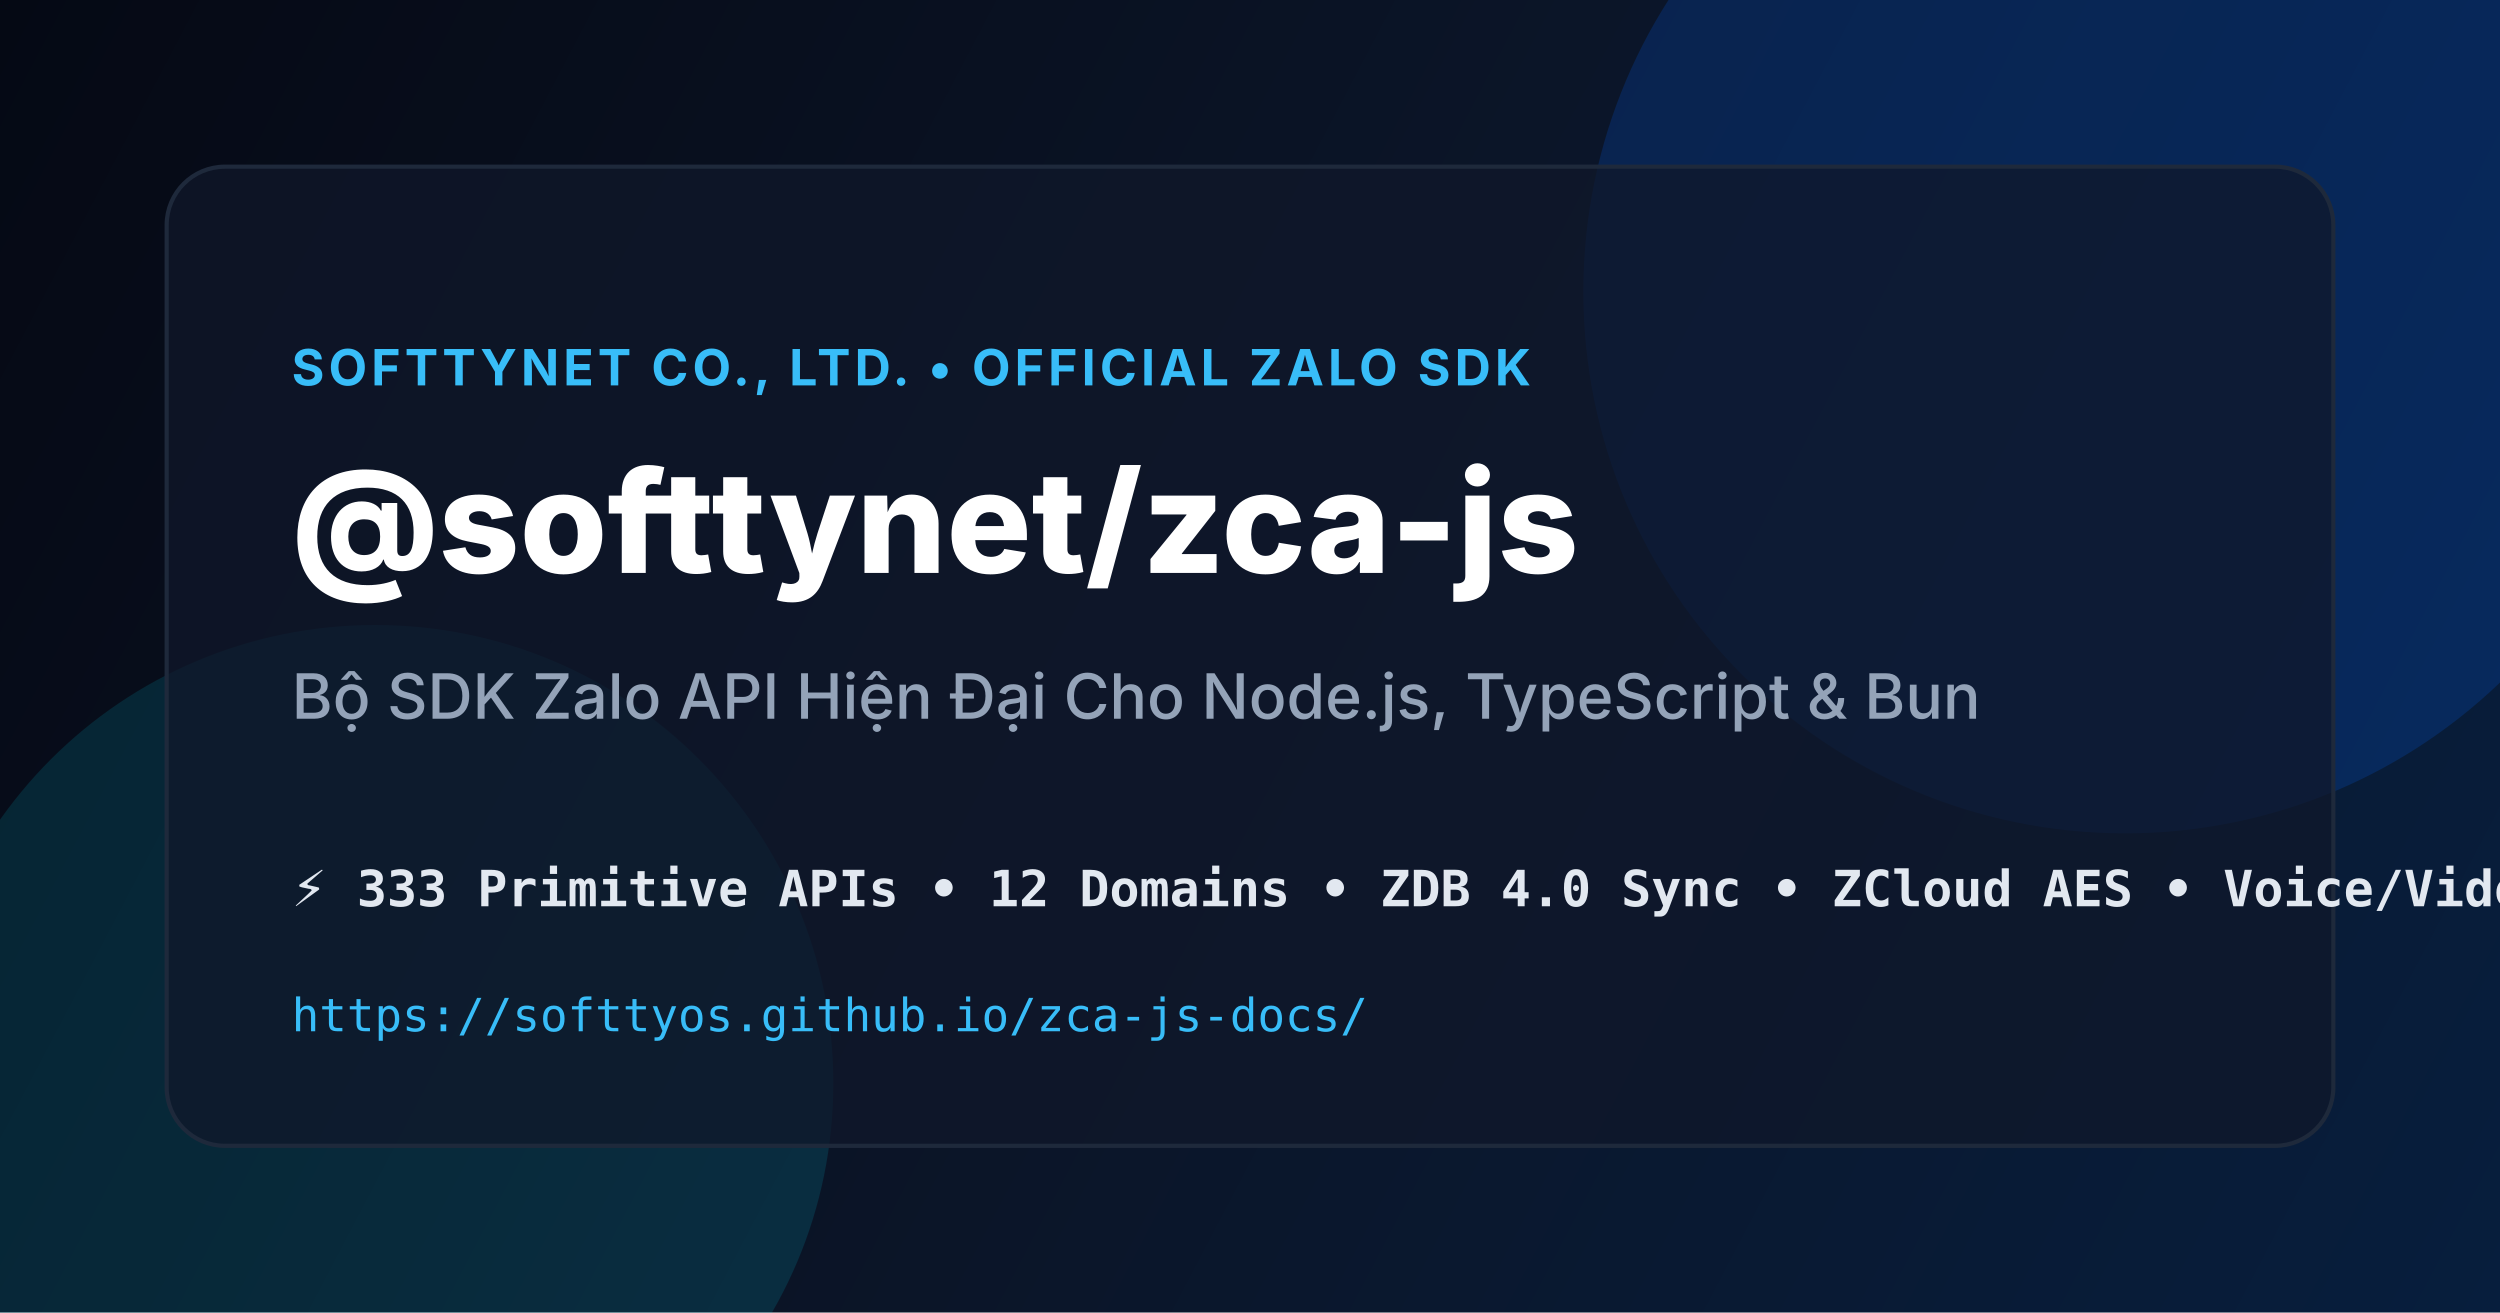
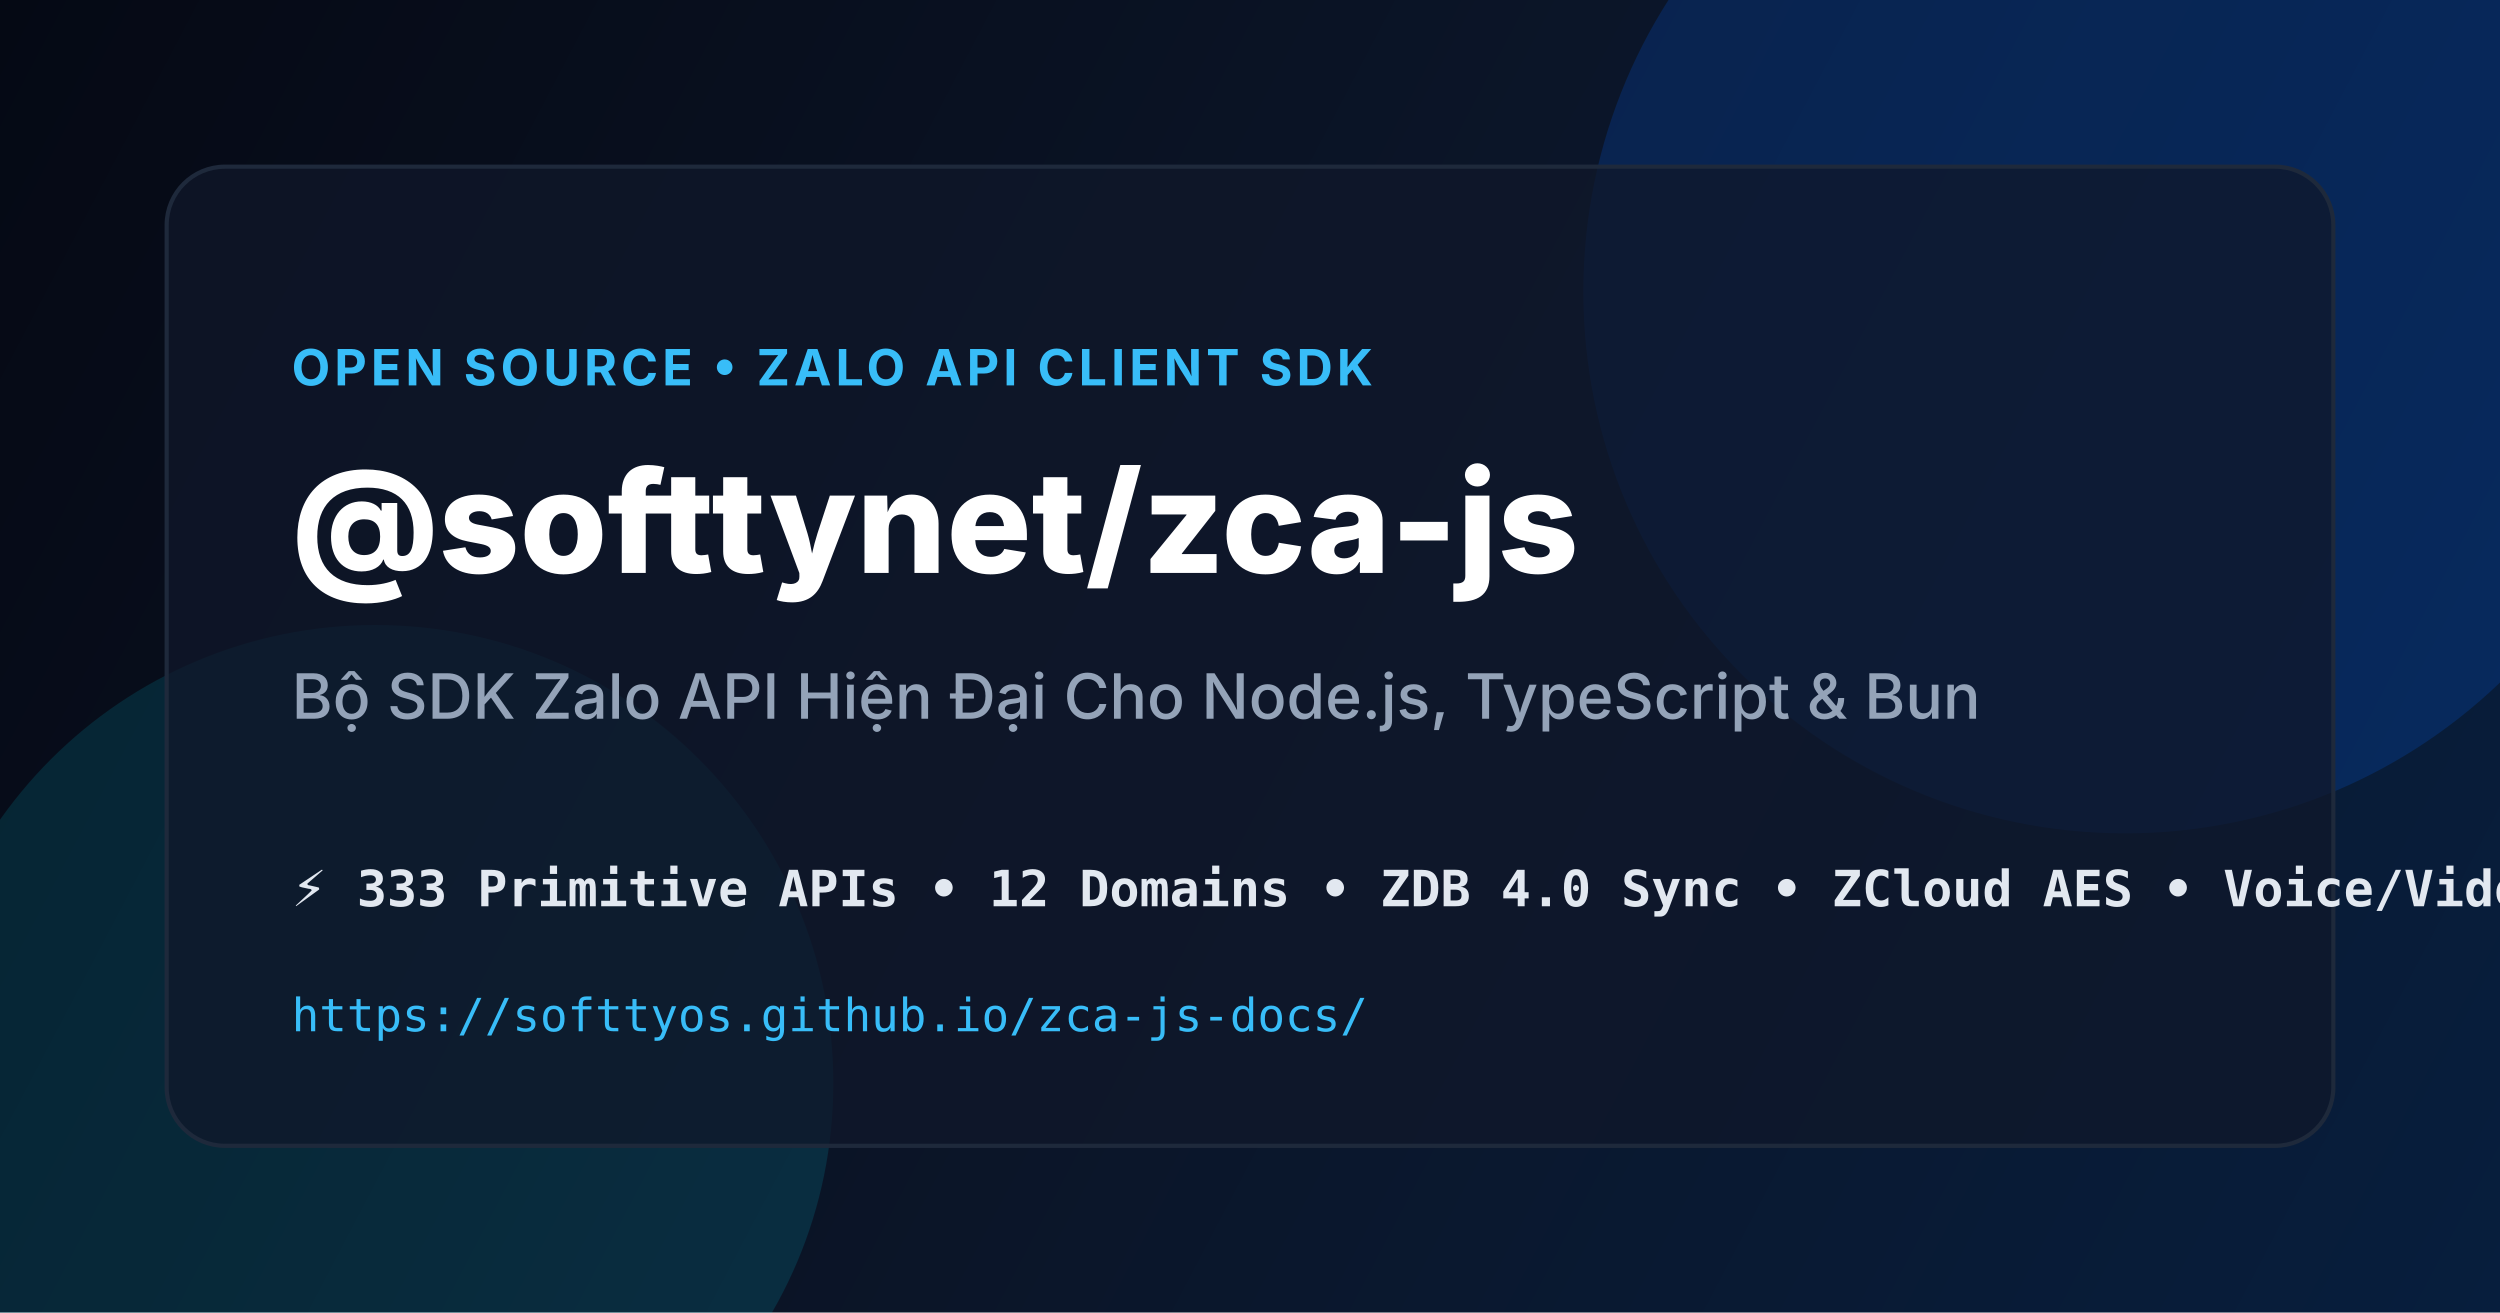
<svg xmlns="http://www.w3.org/2000/svg" width="1200" height="630" viewBox="0 0 1200 630" fill="none">
  <defs>
    <linearGradient id="bg" x1="0" y1="0" x2="1200" y2="630" gradientUnits="userSpaceOnUse">
      <stop offset="0%" stop-color="#050914" />
      <stop offset="50%" stop-color="#0B1528" />
      <stop offset="100%" stop-color="#071E3D" />
    </linearGradient>
  </defs>
  <rect width="1200" height="630" fill="url(#bg)" />
  <circle cx="1020" cy="140" r="260" fill="#0068FF" fill-opacity="0.18" />
  <circle cx="180" cy="520" r="220" fill="#00E5FF" fill-opacity="0.12" />
  <rect x="80" y="80" width="1040" height="470" rx="28" fill="#0F172A" fill-opacity="0.75" stroke="#1E293B" stroke-width="2" />
-   <text x="140" y="185" fill="#38BDF8" font-family="Inter, system-ui, sans-serif" font-size="24" font-weight="700" letter-spacing="2">SOFTTYNET CO., LTD. • OFFICIAL ZALO SDK</text>
+   <text x="140" y="185" fill="#38BDF8" font-family="Inter, system-ui, sans-serif" font-size="24" font-weight="700" letter-spacing="2">OPEN SOURCE • ZALO API CLIENT SDK</text>
  <text x="140" y="275" fill="#FFFFFF" font-family="Inter, system-ui, sans-serif" font-size="68" font-weight="800">@softtynet/zca-js</text>
  <text x="140" y="345" fill="#94A3B8" font-family="Inter, system-ui, sans-serif" font-size="30" font-weight="500">Bộ SDK Zalo API Hiện Đại Cho Node.js, TypeScript &amp; Bun</text>
  <text x="140" y="435" fill="#E2E8F0" font-family="monospace" font-size="24" font-weight="600">⚡ 333 Primitive APIs • 12 Domains • ZDB 4.0 Sync • ZCloud AES • Voice/Video Call</text>
  <text x="140" y="495" fill="#38BDF8" font-family="monospace" font-size="22">https://softtyos.github.io/zca-js-docs/</text>
</svg>
